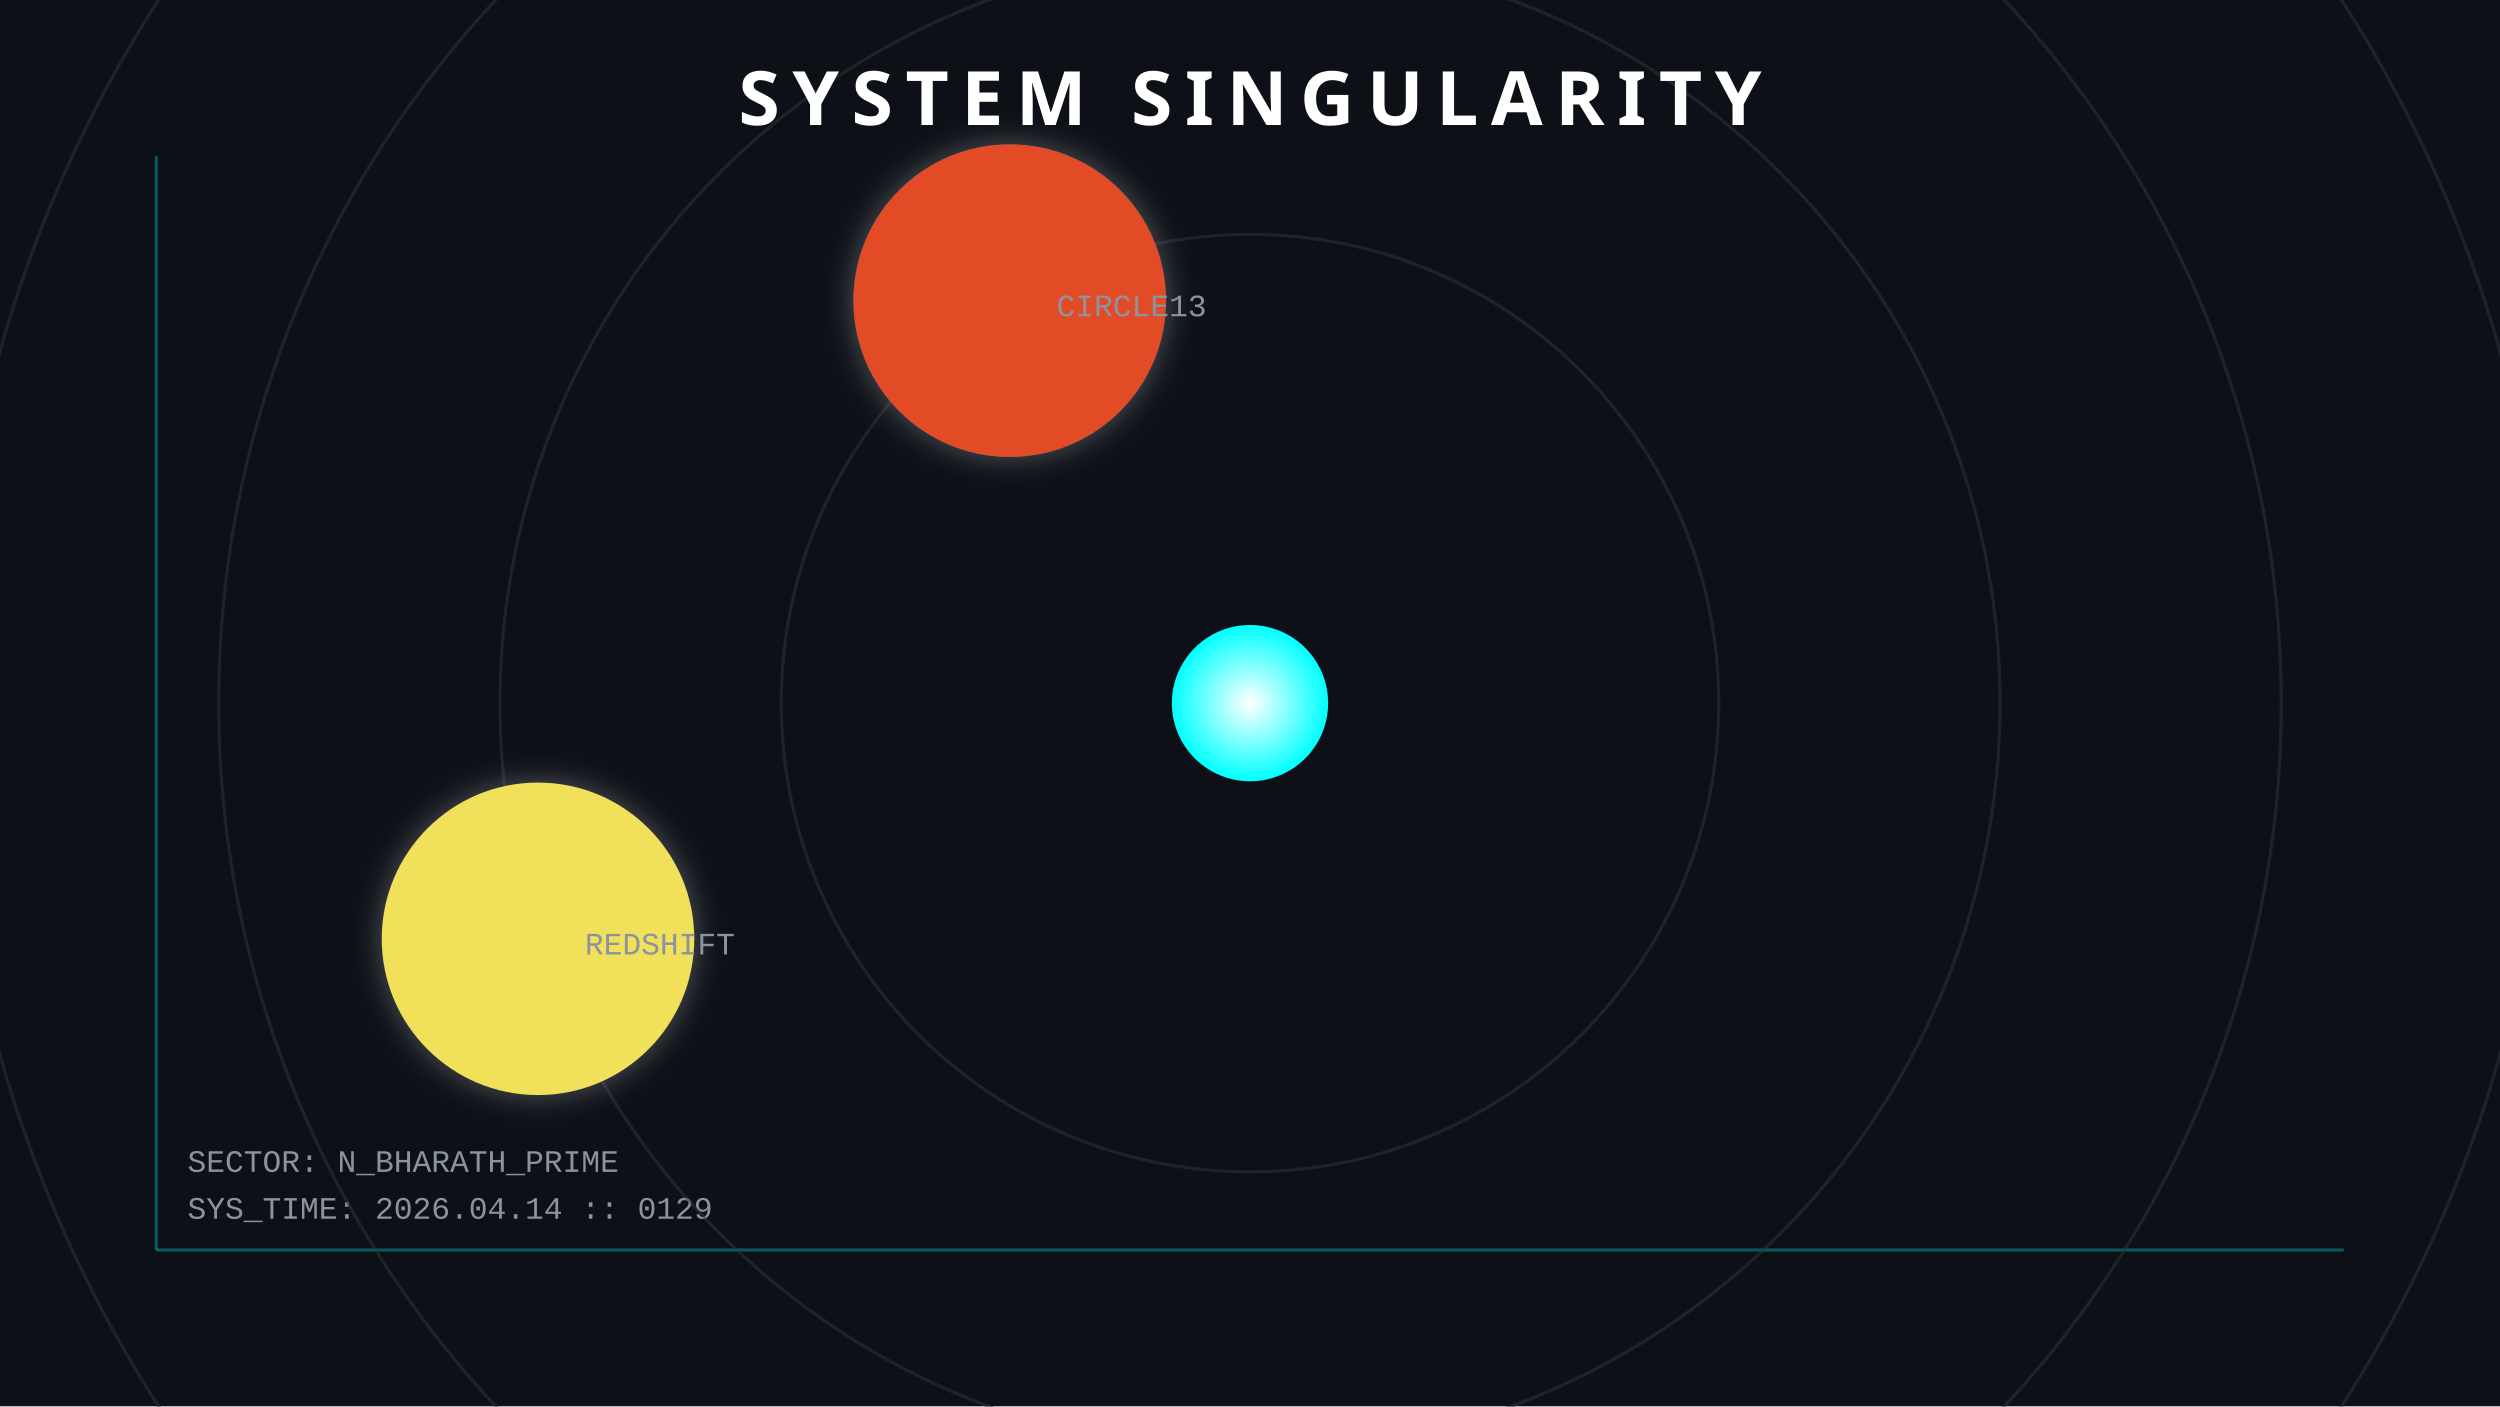
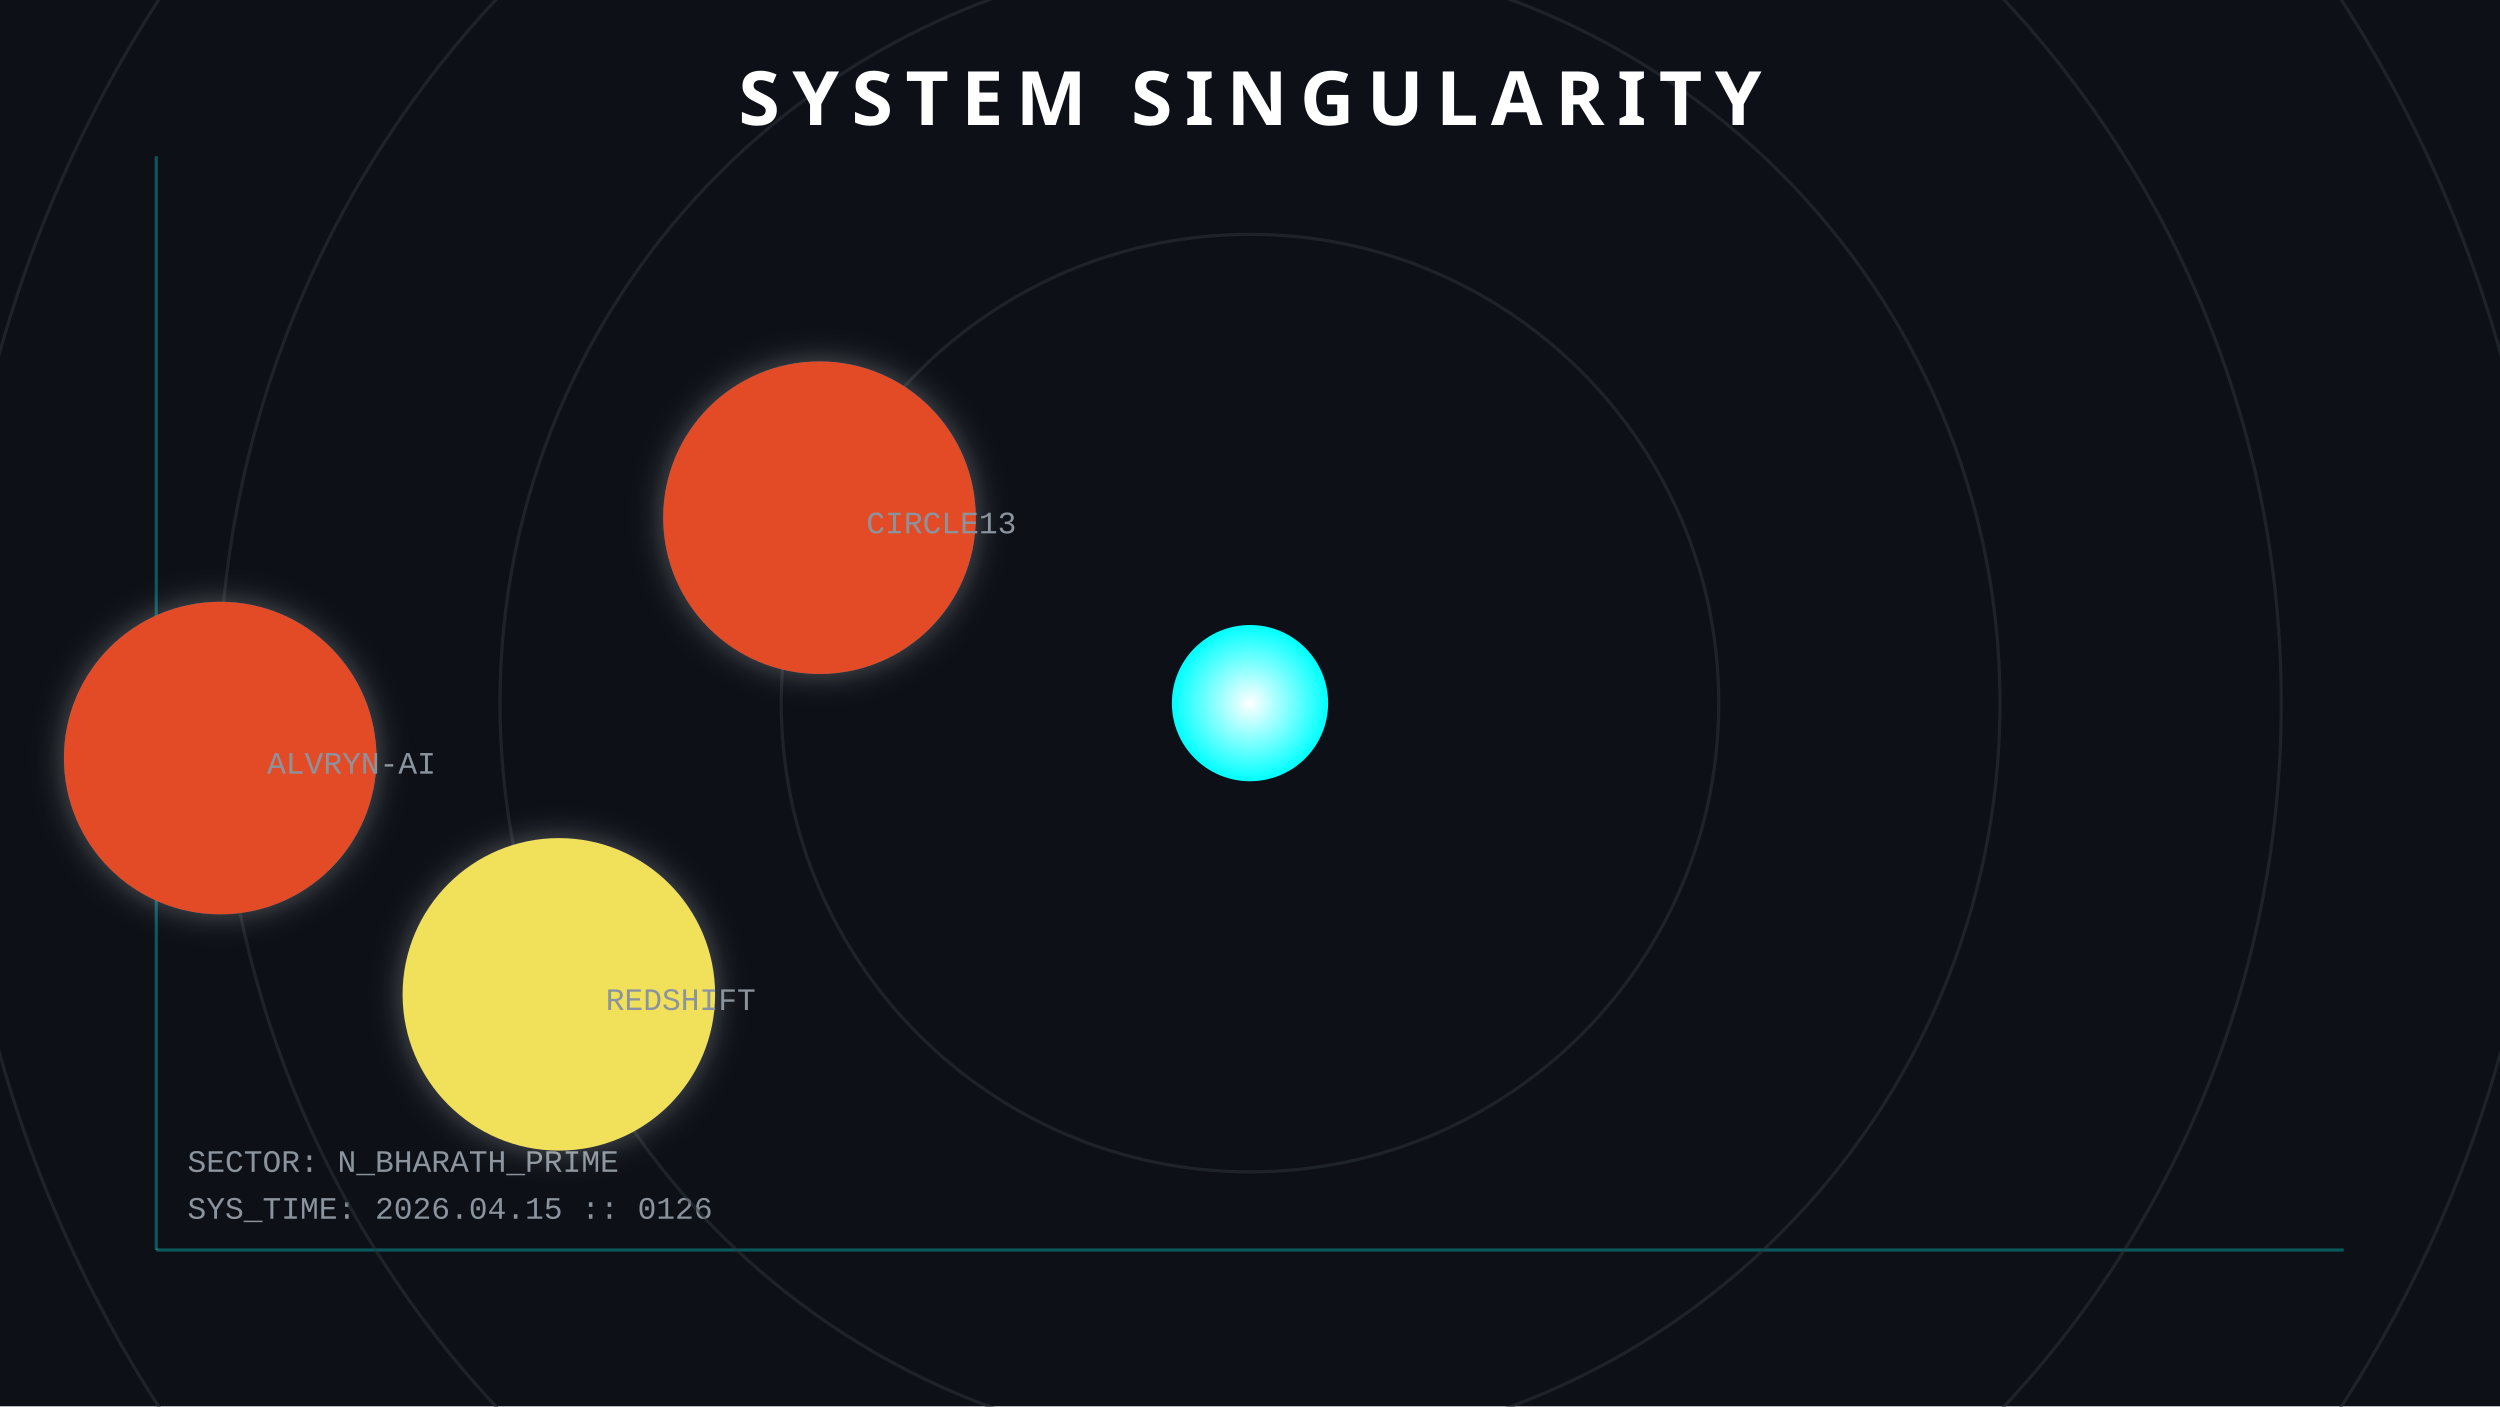
<svg xmlns="http://www.w3.org/2000/svg" width="800" height="450">
  <style>
        .orbit { fill: none; stroke: #30363d; stroke-width: 1; opacity: 0.5; }
        .planet { filter: drop-shadow(0 0 5px rgba(255,255,255,0.3)); }
        .text { font-family: 'Courier New', monospace; fill: #8b949e; font-size: 10px; }
        .title { font-family: sans-serif; fill: white; font-weight: bold; font-size: 24px; letter-spacing: 4px; }
        .hud-line { stroke: #00ffff; stroke-width: 1; opacity: 0.3; }
        
        /* ANIMATIONS */
        @keyframes pulse { 0% { r: 25; opacity: 0.8; } 50% { r: 30; opacity: 0.4; } 100% { r: 25; opacity: 0.8; } }
        .sun { animation: pulse 4s infinite; }
    </style>
  <rect width="100%" height="100%" fill="#0d1117" />
  <line x1="50" y1="50" x2="50" y2="400" class="hud-line" />
  <line x1="50" y1="400" x2="750" y2="400" class="hud-line" />
-   <text x="60" y="390" class="text">SYS_TIME: 2026.04.14 :: 0129</text>
+   <text x="60" y="390" class="text">SYS_TIME: 2026.04.15 :: 0126</text>
  <text x="60" y="375" class="text">SECTOR: N_BHARATH_PRIME</text>
  <circle cx="400" cy="225" r="25" fill="url(#grad1)" class="sun" />
  <defs>
    <radialGradient id="grad1" cx="50%" cy="50%" r="50%" fx="50%" fy="50%">
      <stop offset="0%" style="stop-color:white;stop-opacity:1" />
      <stop offset="100%" style="stop-color:#00ffff;stop-opacity:1" />
    </radialGradient>
  </defs>
  <circle cx="400" cy="225" r="150.0" class="orbit" />
-   <circle cx="323.1" cy="96.212" r="50" fill="#e34c26" class="planet" />
-   <text x="338.1" y="101.212" class="text" fill="white">CIRCLE13</text>
+   <circle cx="262.234" cy="165.665" r="50" fill="#e34c26" class="planet" />
+   <text x="277.234" y="170.665" class="text" fill="white">CIRCLE13</text>
  <circle cx="400" cy="225" r="240.0" class="orbit" />
-   <circle cx="172.159" cy="300.421" r="50" fill="#f1e05a" class="planet" />
-   <text x="187.159" y="305.421" class="text" fill="white">REDSHIFT</text>
+   <circle cx="178.832" cy="318.192" r="50" fill="#f1e05a" class="planet" />
+   <text x="193.832" y="323.192" class="text" fill="white">REDSHIFT</text>
  <circle cx="400" cy="225" r="330.0" class="orbit" />
-   <circle cx="468.115" cy="-97.894" r="50" fill="#e34c26" class="planet" />
-   <text x="483.115" y="-92.894" class="text" fill="white">ALVRYN-AI</text>
+   <circle cx="70.468" cy="242.576" r="50" fill="#e34c26" class="planet" />
+   <text x="85.468" y="247.576" class="text" fill="white">ALVRYN-AI</text>
  <circle cx="400" cy="225" r="415.422" class="orbit" />
-   <circle cx="111.003" cy="-73.423" r="46.948" fill="#f1e05a" class="planet" />
-   <text x="126.003" y="-68.423" class="text" fill="white">DRIFT-CIRCLE13</text>
+   <circle cx="637.128" cy="-116.095" r="46.948" fill="#f1e05a" class="planet" />
+   <text x="652.128" y="-111.095" class="text" fill="white">DRIFT-CIRCLE13</text>
  <circle cx="400" cy="225" r="461.81" class="orbit" />
-   <circle cx="614.449" cy="633.998" r="20.925" fill="#2b7489" class="planet" />
-   <text x="629.449" y="638.998" class="text" fill="white">DSATM-EXAM-SYSTEM-</text>
-   <circle cx="400" cy="225" r="504.875" class="orbit" />
-   <circle cx="893.442" cy="118.167" r="18.71" fill="#8b949e" class="planet" />
-   <text x="908.442" y="123.167" class="text" fill="white">NBHARATH1306</text>
-   <circle cx="400" cy="225" r="547.107" class="orbit" />
-   <circle cx="754.478" cy="-191.739" r="18.155" fill="#e34c26" class="planet" />
-   <text x="769.478" y="-186.739" class="text" fill="white">WEBSITE-EQUDATOR-TRADING-PLATFORM</text>
-   <circle cx="400" cy="225" r="577.939" class="orbit" />
-   <circle cx="372.631" cy="-352.291" r="10.555" fill="#8b949e" class="planet" />
-   <text x="387.631" y="-347.291" class="text" fill="white">FLASK</text>
-   <circle cx="400" cy="225" r="608.212" class="orbit" />
-   <circle cx="-175.622" cy="421.423" r="10.182" fill="#8b949e" class="planet" />
-   <text x="-160.622" y="426.423" class="text" fill="white">HCF-INTERNSHIP</text>
-   <circle cx="400" cy="225" r="637.082" class="orbit" />
-   <circle cx="389.099" cy="861.988" r="9.246" fill="#8b949e" class="planet" />
+   <circle cx="81.831" cy="559.719" r="20.925" fill="#2b7489" class="planet" />
+   <text x="96.831" y="564.719" class="text" fill="white">DSATM-EXAM-SYSTEM-</text>
+   <circle cx="400" cy="225" r="504.877" class="orbit" />
+   <circle cx="572.461" cy="-249.509" r="18.712" fill="#8b949e" class="planet" />
+   <text x="587.461" y="-244.509" class="text" fill="white">NBHARATH1306</text>
+   <circle cx="400" cy="225" r="547.11" class="orbit" />
+   <circle cx="98.409" cy="681.478" r="18.155" fill="#e34c26" class="planet" />
+   <text x="113.409" y="686.478" class="text" fill="white">WEBSITE-EQUDATOR-TRADING-PLATFORM</text>
+   <circle cx="400" cy="225" r="577.942" class="orbit" />
+   <circle cx="-157.478" cy="72.566" r="10.555" fill="#8b949e" class="planet" />
+   <text x="-142.478" y="77.566" class="text" fill="white">FLASK</text>
+   <circle cx="400" cy="225" r="608.216" class="orbit" />
+   <circle cx="883.686" cy="-143.746" r="10.182" fill="#8b949e" class="planet" />
+   <text x="898.686" y="-138.746" class="text" fill="white">HCF-INTERNSHIP</text>
+   <circle cx="400" cy="225" r="637.085" class="orbit" />
+   <circle cx="-153.649" cy="-90.197" r="9.246" fill="#8b949e" class="planet" />
  <text x="400" y="40" text-anchor="middle" class="title">SYSTEM SINGULARITY</text>
</svg>
